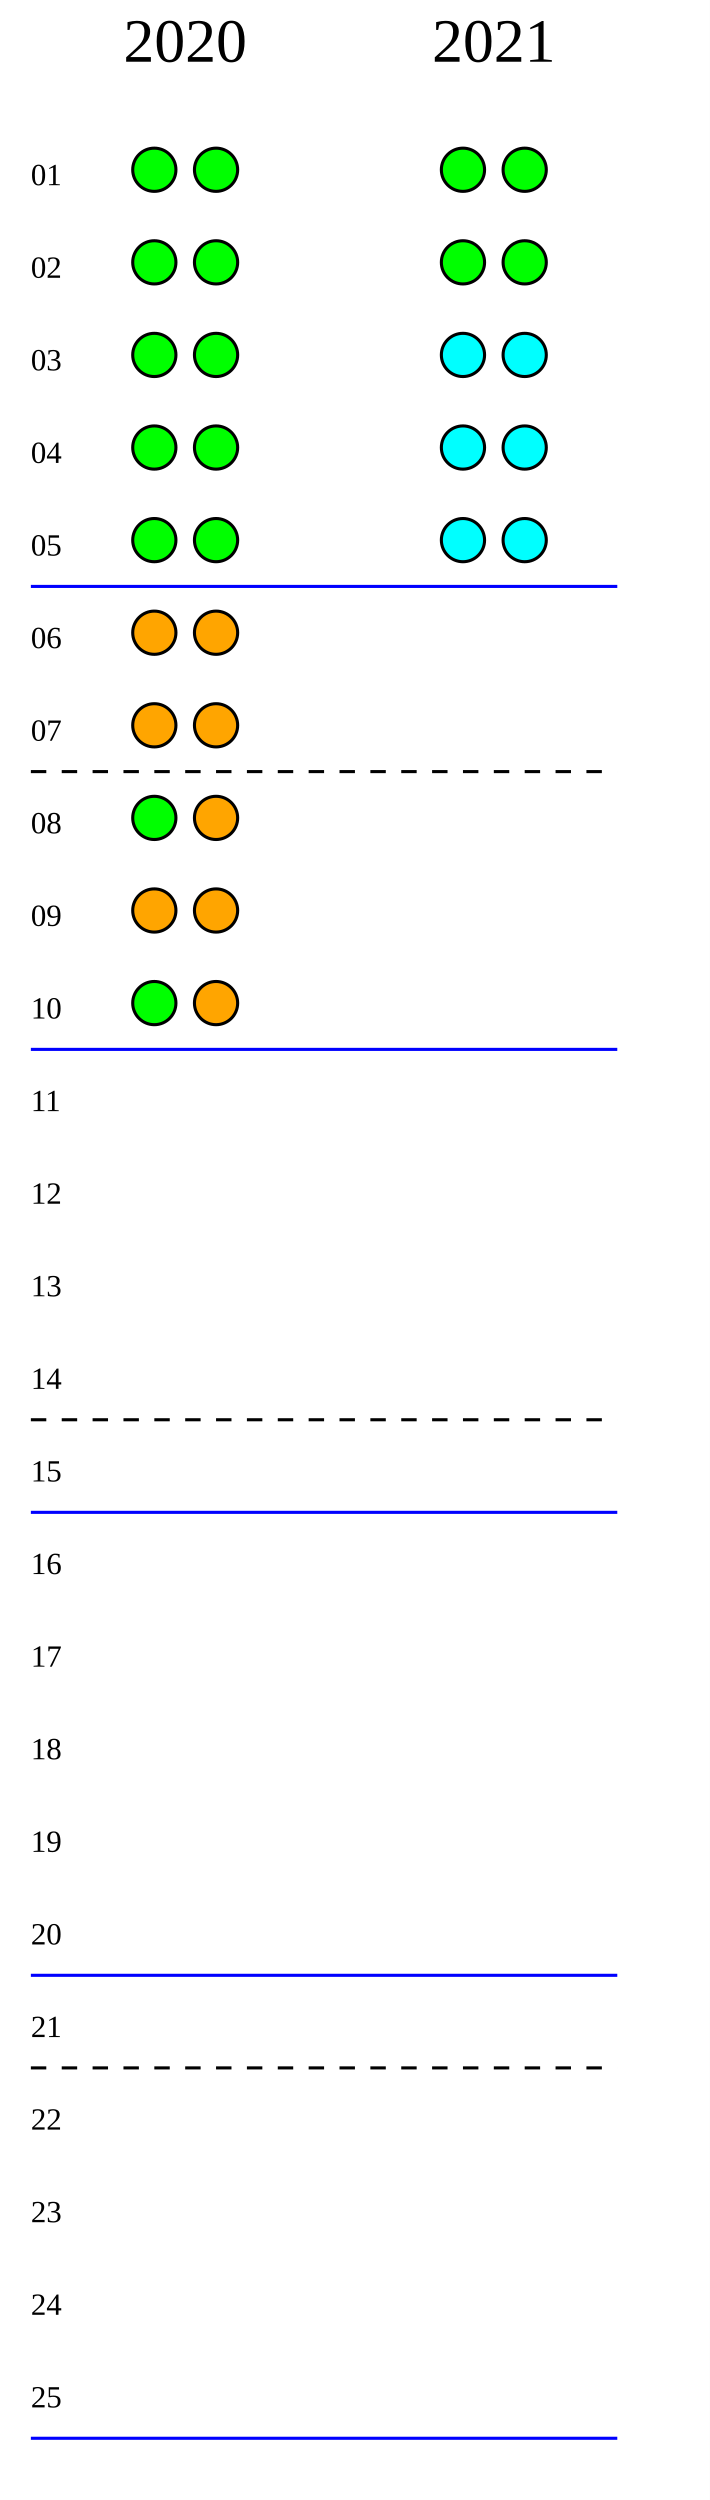
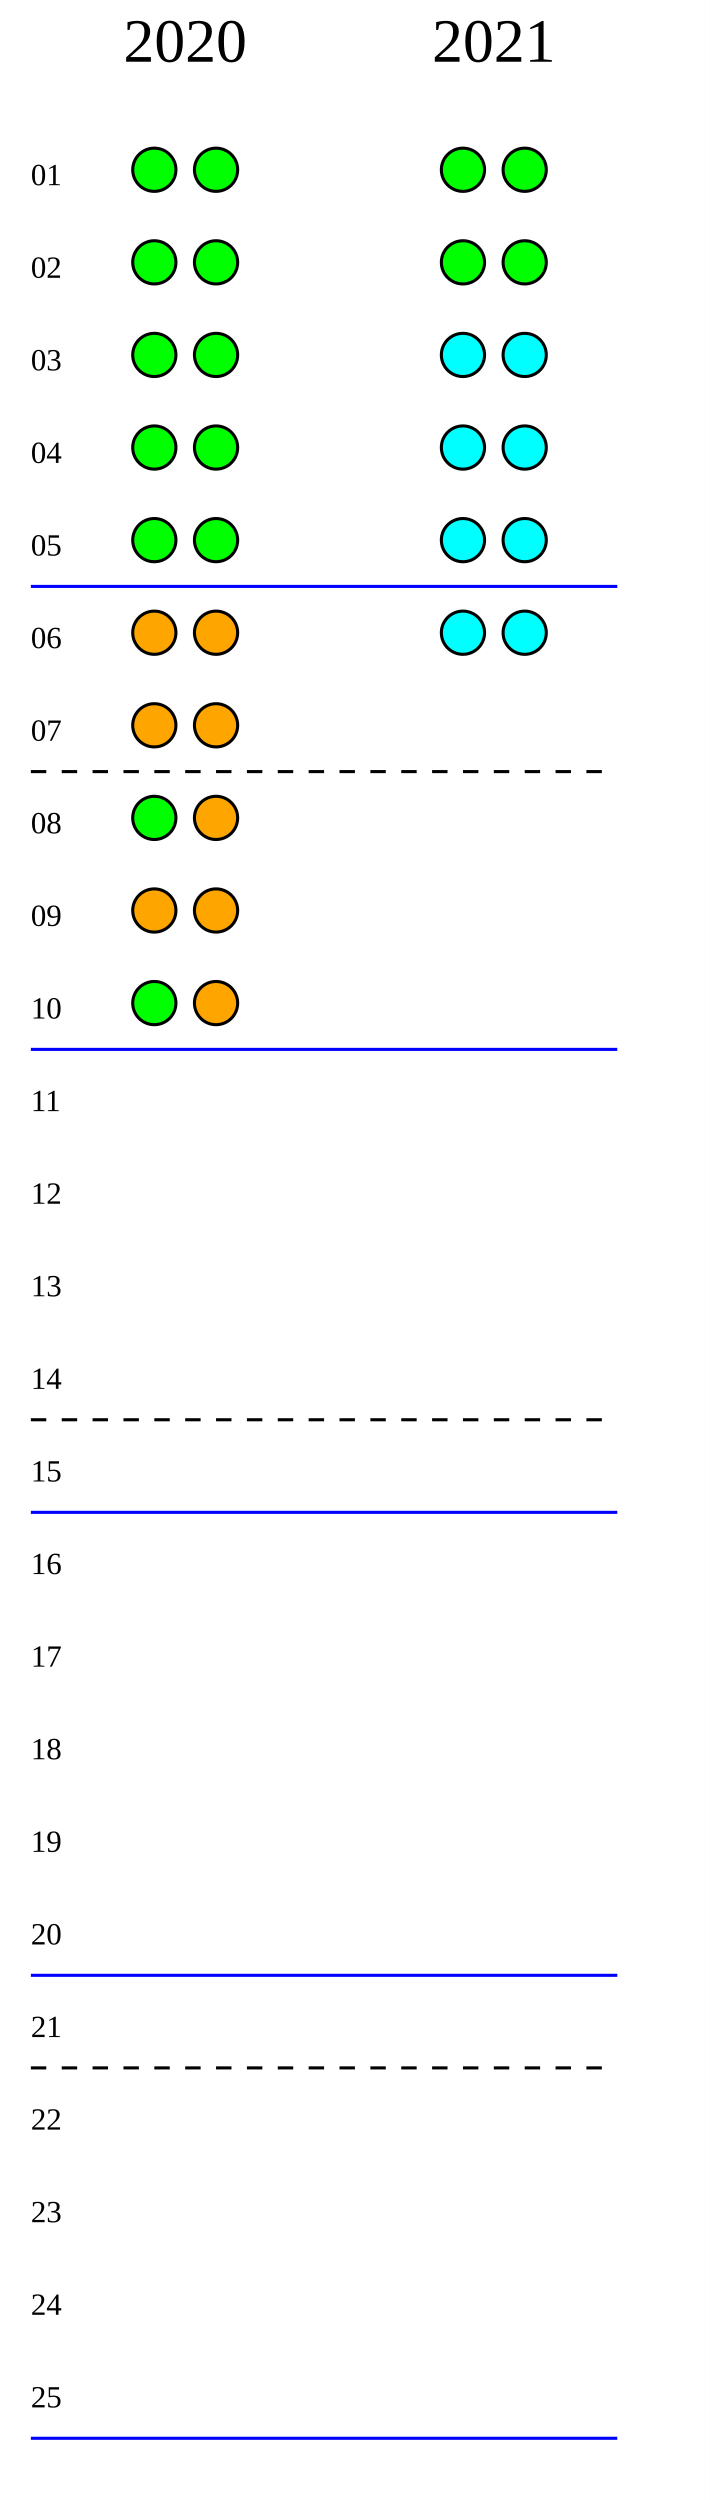
<svg xmlns="http://www.w3.org/2000/svg" height="810" viewBox="0 0 230 810" width="230">
  <rect fill="white" height="100%" width="100%" />
  <text font-size="20" text-anchor="middle" x="60" y="20">
2020
</text>
  <circle cx="50" cy="55" fill="lime" r="7" stroke="black" />
  <circle cx="70" cy="55" fill="lime" r="7" stroke="black" />
  <circle cx="50" cy="85" fill="lime" r="7" stroke="black" />
  <circle cx="70" cy="85" fill="lime" r="7" stroke="black" />
  <circle cx="50" cy="115" fill="lime" r="7" stroke="black" />
  <circle cx="70" cy="115" fill="lime" r="7" stroke="black" />
  <circle cx="50" cy="145" fill="lime" r="7" stroke="black" />
  <circle cx="70" cy="145" fill="lime" r="7" stroke="black" />
  <circle cx="50" cy="175" fill="lime" r="7" stroke="black" />
  <circle cx="70" cy="175" fill="lime" r="7" stroke="black" />
  <circle cx="50" cy="205" fill="orange" r="7" stroke="black" />
  <circle cx="70" cy="205" fill="orange" r="7" stroke="black" />
  <circle cx="50" cy="235" fill="orange" r="7" stroke="black" />
  <circle cx="70" cy="235" fill="orange" r="7" stroke="black" />
  <circle cx="50" cy="265" fill="lime" r="7" stroke="black" />
  <circle cx="70" cy="265" fill="orange" r="7" stroke="black" />
  <circle cx="50" cy="295" fill="orange" r="7" stroke="black" />
  <circle cx="70" cy="295" fill="orange" r="7" stroke="black" />
  <circle cx="50" cy="325" fill="lime" r="7" stroke="black" />
  <circle cx="70" cy="325" fill="orange" r="7" stroke="black" />
  <text font-size="20" text-anchor="middle" x="160" y="20">
2021
</text>
  <circle cx="150" cy="55" fill="lime" r="7" stroke="black" />
  <circle cx="170" cy="55" fill="lime" r="7" stroke="black" />
  <circle cx="150" cy="85" fill="lime" r="7" stroke="black" />
  <circle cx="170" cy="85" fill="lime" r="7" stroke="black" />
  <circle cx="150" cy="115" fill="cyan" r="7" stroke="black" />
  <circle cx="170" cy="115" fill="cyan" r="7" stroke="black" />
  <circle cx="150" cy="145" fill="cyan" r="7" stroke="black" />
  <circle cx="170" cy="145" fill="cyan" r="7" stroke="black" />
  <circle cx="150" cy="175" fill="cyan" r="7" stroke="black" />
  <circle cx="170" cy="175" fill="cyan" r="7" stroke="black" />
+   <circle cx="150" cy="205" fill="cyan" r="7" stroke="black" />
+   <circle cx="170" cy="205" fill="cyan" r="7" stroke="black" />
  <text font-size="10" x="10" y="60">
01
</text>
  <text font-size="10" x="10" y="90">
02
</text>
  <text font-size="10" x="10" y="120">
03
</text>
  <text font-size="10" x="10" y="150">
04
</text>
  <text font-size="10" x="10" y="180">
05
</text>
  <line stroke="blue" x1="10" x2="200" y1="190" y2="190" />
  <text font-size="10" x="10" y="210">
06
</text>
  <text font-size="10" x="10" y="240">
07
</text>
  <line stroke="black" stroke-dasharray="5,5" x1="10" x2="200" y1="250" y2="250" />
  <text font-size="10" x="10" y="270">
08
</text>
  <text font-size="10" x="10" y="300">
09
</text>
  <text font-size="10" x="10" y="330">
10
</text>
  <line stroke="blue" x1="10" x2="200" y1="340" y2="340" />
  <text font-size="10" x="10" y="360">
11
</text>
  <text font-size="10" x="10" y="390">
12
</text>
  <text font-size="10" x="10" y="420">
13
</text>
  <text font-size="10" x="10" y="450">
14
</text>
  <line stroke="black" stroke-dasharray="5,5" x1="10" x2="200" y1="460" y2="460" />
  <text font-size="10" x="10" y="480">
15
</text>
  <line stroke="blue" x1="10" x2="200" y1="490" y2="490" />
  <text font-size="10" x="10" y="510">
16
</text>
  <text font-size="10" x="10" y="540">
17
</text>
  <text font-size="10" x="10" y="570">
18
</text>
  <text font-size="10" x="10" y="600">
19
</text>
  <text font-size="10" x="10" y="630">
20
</text>
  <line stroke="blue" x1="10" x2="200" y1="640" y2="640" />
  <text font-size="10" x="10" y="660">
21
</text>
  <line stroke="black" stroke-dasharray="5,5" x1="10" x2="200" y1="670" y2="670" />
  <text font-size="10" x="10" y="690">
22
</text>
  <text font-size="10" x="10" y="720">
23
</text>
  <text font-size="10" x="10" y="750">
24
</text>
  <text font-size="10" x="10" y="780">
25
</text>
  <line stroke="blue" x1="10" x2="200" y1="790" y2="790" />
</svg>
